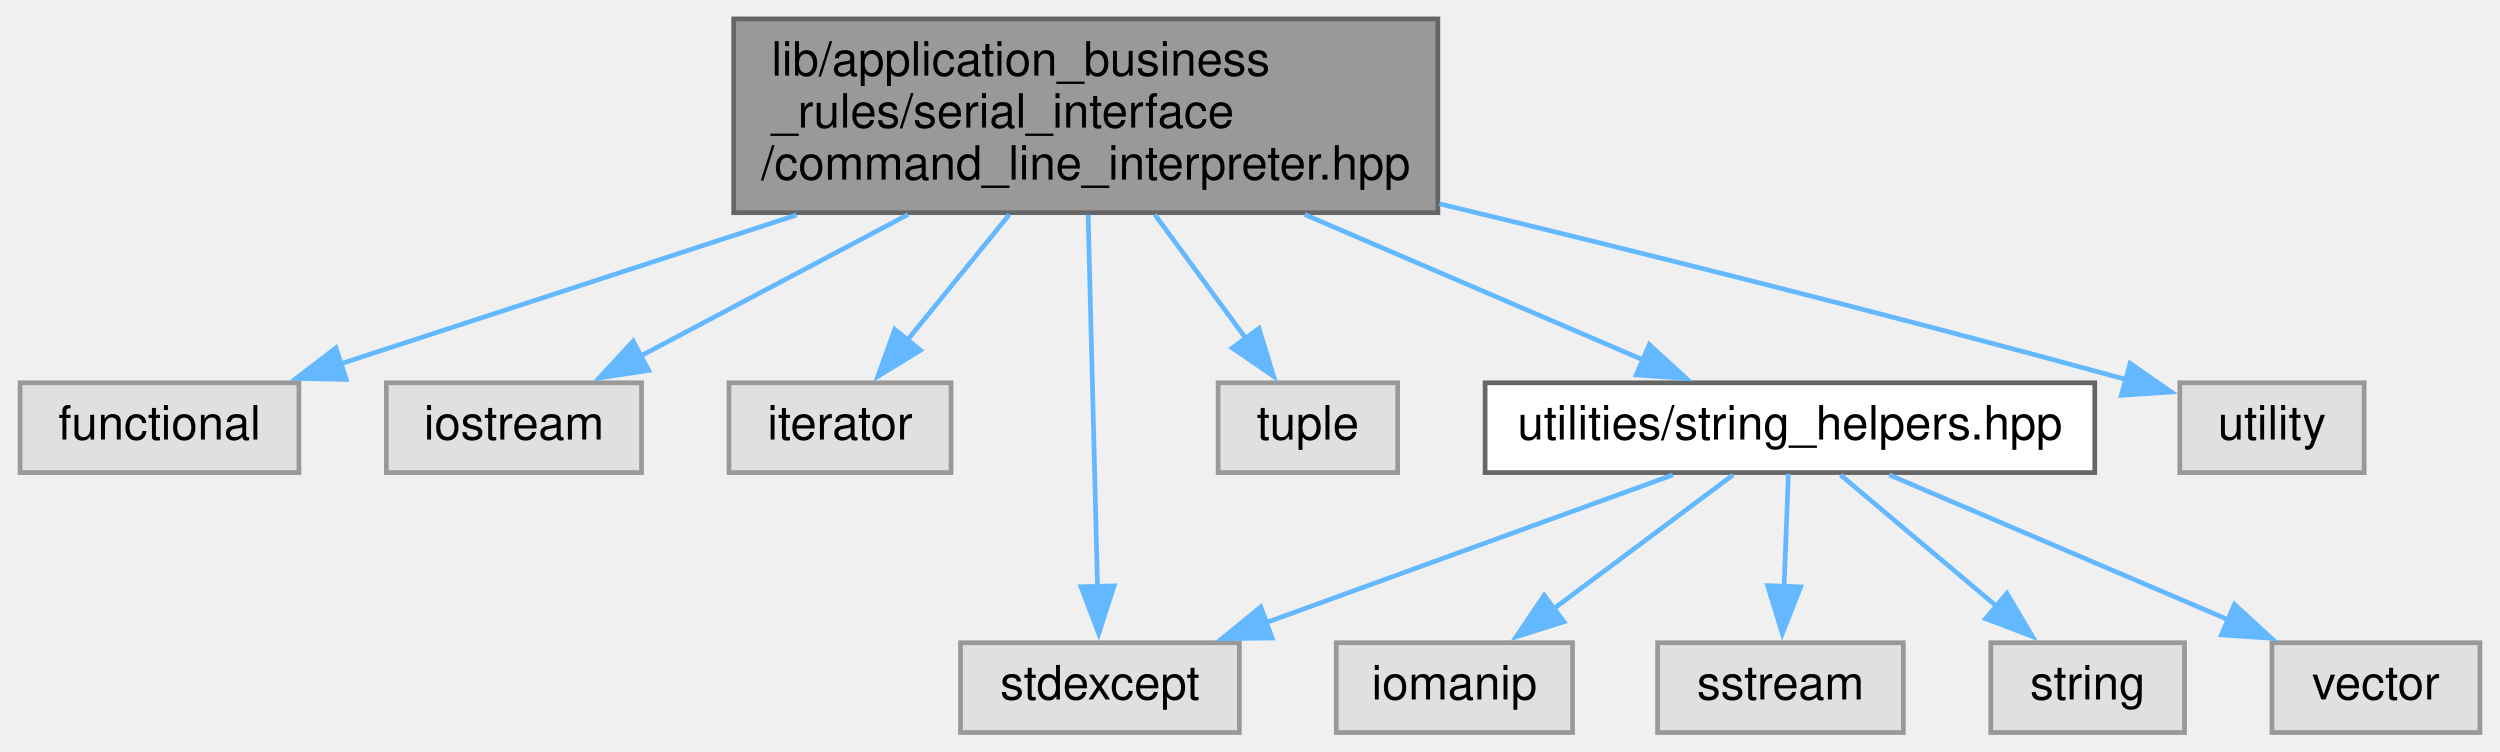
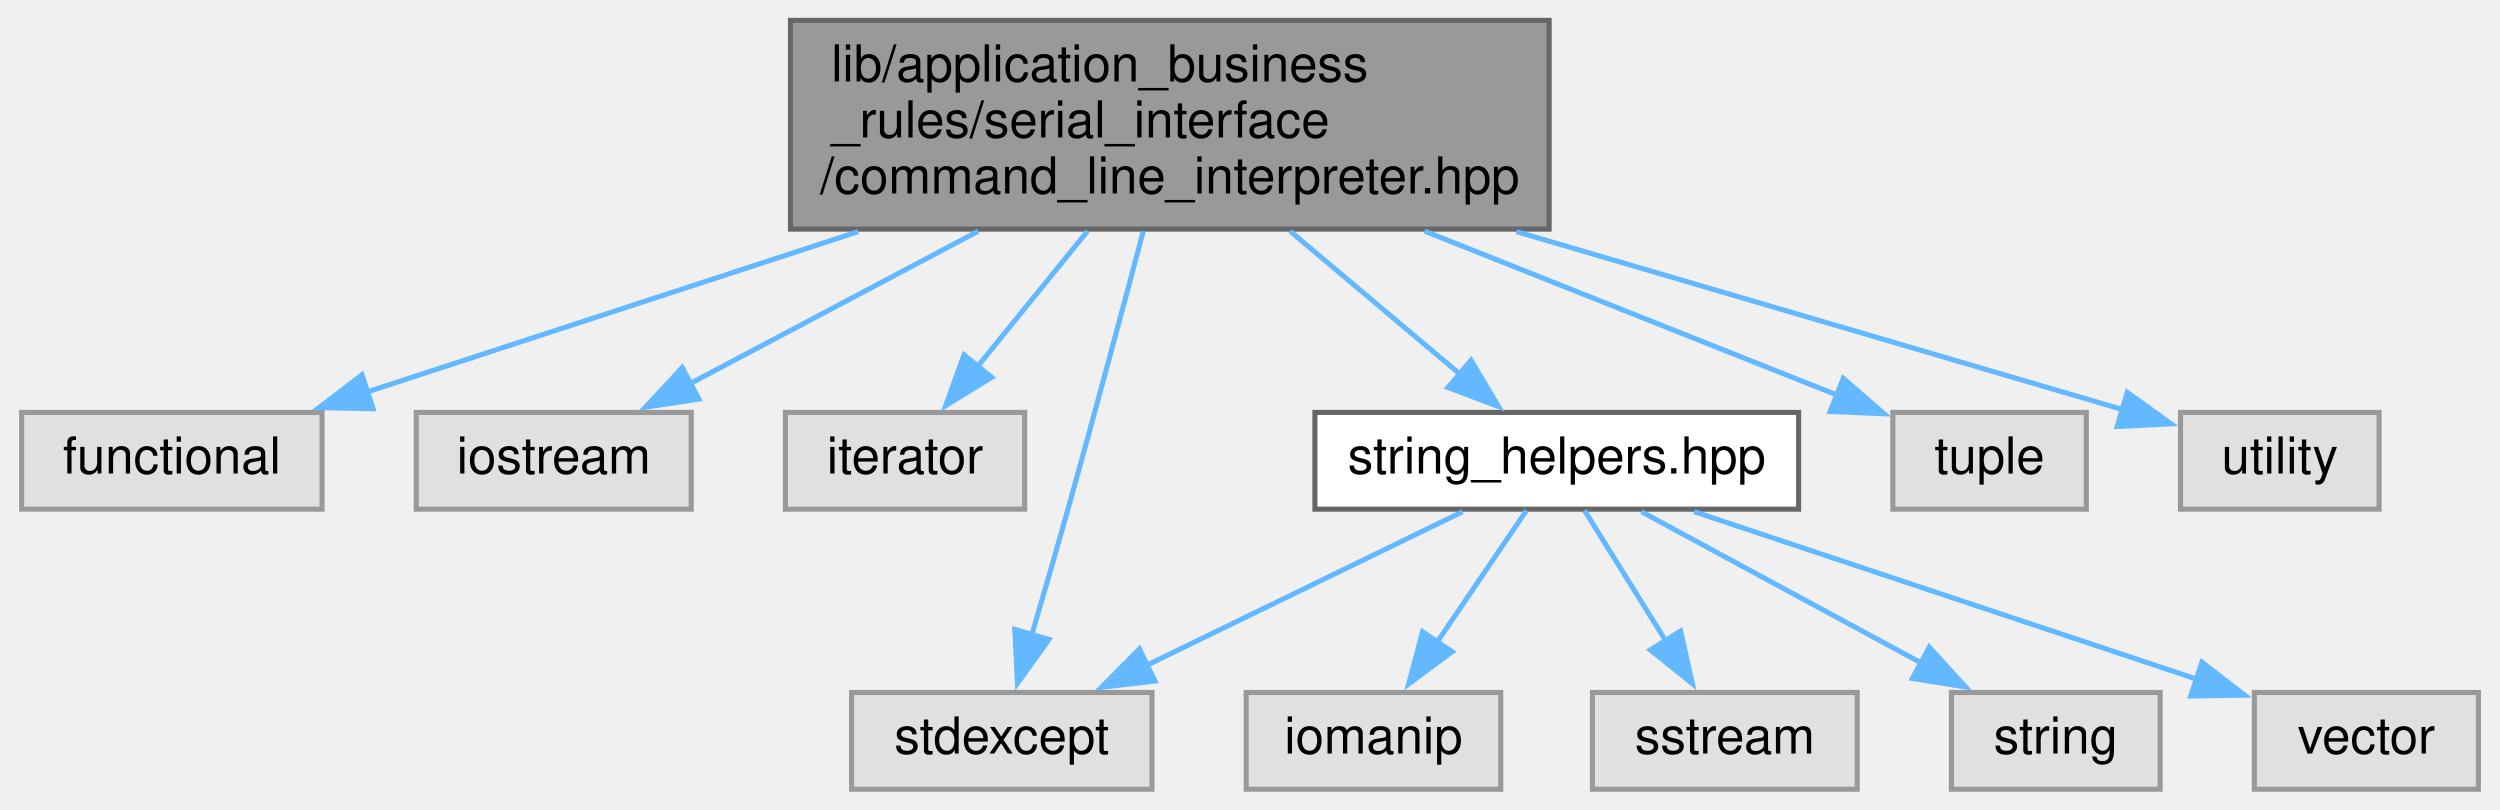
- <svg xmlns="http://www.w3.org/2000/svg" xmlns:xlink="http://www.w3.org/1999/xlink" width="529pt" height="159pt" viewBox="0.00 0.00 528.50 159.00">
+ <svg xmlns="http://www.w3.org/2000/svg" xmlns:xlink="http://www.w3.org/1999/xlink" width="491pt" height="159pt" viewBox="0.00 0.00 490.50 159.00">
  <g id="graph0" class="graph" transform="scale(1 1) rotate(0) translate(4 155)">
    <g id="node1" class="node">
      <g id="a_node1">
        <a xlink:title=" ">
          <polygon fill="#999999" stroke="#666666" points="300,-151 151,-151 151,-110 300,-110 300,-151" />
          <text text-anchor="start" x="159" y="-139" font-family="Helvetica,sans-Serif" font-size="10.00">lib/application_business</text>
          <text text-anchor="start" x="159" y="-128" font-family="Helvetica,sans-Serif" font-size="10.00">_rules/serial_interface</text>
          <text text-anchor="middle" x="225.5" y="-117" font-family="Helvetica,sans-Serif" font-size="10.00">/command_line_interpreter.hpp</text>
        </a>
      </g>
    </g>
    <g id="node2" class="node">
      <g id="a_node2">
        <a xlink:title=" ">
          <polygon fill="#e0e0e0" stroke="#999999" points="59,-74 0,-74 0,-55 59,-55 59,-74" />
          <text text-anchor="middle" x="29.5" y="-62" font-family="Helvetica,sans-Serif" font-size="10.00">functional</text>
        </a>
      </g>
    </g>
    <g id="edge1" class="edge">
      <path fill="none" stroke="#63b8ff" d="M164.29,-109.51C132.7,-99.2 95.14,-86.93 67.71,-77.98" />
      <polygon fill="#63b8ff" stroke="#63b8ff" points="69.02,-74.72 58.42,-74.94 66.84,-81.38 69.02,-74.72" />
    </g>
    <g id="node3" class="node">
      <g id="a_node3">
        <a xlink:title=" ">
          <polygon fill="#e0e0e0" stroke="#999999" points="131.5,-74 77.5,-74 77.5,-55 131.5,-55 131.5,-74" />
          <text text-anchor="middle" x="104.5" y="-62" font-family="Helvetica,sans-Serif" font-size="10.00">iostream</text>
        </a>
      </g>
    </g>
    <g id="edge2" class="edge">
      <path fill="none" stroke="#63b8ff" d="M187.88,-109.6C169.55,-99.91 147.94,-88.48 131.32,-79.68" />
      <polygon fill="#63b8ff" stroke="#63b8ff" points="133.01,-76.62 122.53,-75.04 129.74,-82.81 133.01,-76.62" />
    </g>
    <g id="node4" class="node">
      <g id="a_node4">
        <a xlink:title=" ">
          <polygon fill="#e0e0e0" stroke="#999999" points="197,-74 150,-74 150,-55 197,-55 197,-74" />
          <text text-anchor="middle" x="173.5" y="-62" font-family="Helvetica,sans-Serif" font-size="10.00">iterator</text>
        </a>
      </g>
    </g>
    <g id="edge3" class="edge">
      <path fill="none" stroke="#63b8ff" d="M209.33,-109.6C202.39,-101.06 194.35,-91.16 187.65,-82.91" />
      <polygon fill="#63b8ff" stroke="#63b8ff" points="190.52,-80.89 181.49,-75.34 185.08,-85.31 190.52,-80.89" />
    </g>
    <g id="node5" class="node">
      <g id="a_node5">
        <a xlink:title=" ">
-           <polygon fill="#e0e0e0" stroke="#999999" points="258,-19 199,-19 199,0 258,0 258,-19" />
-           <text text-anchor="middle" x="228.5" y="-7" font-family="Helvetica,sans-Serif" font-size="10.00">stdexcept</text>
+           <polygon fill="#e0e0e0" stroke="#999999" points="222,-19 163,-19 163,0 222,0 222,-19" />
+           <text text-anchor="middle" x="192.5" y="-7" font-family="Helvetica,sans-Serif" font-size="10.00">stdexcept</text>
        </a>
      </g>
    </g>
    <g id="edge4" class="edge">
-       <path fill="none" stroke="#63b8ff" d="M226,-109.58C226.55,-87.68 227.44,-52.68 227.99,-30.68" />
-       <polygon fill="#63b8ff" stroke="#63b8ff" points="231.48,-31.02 228.24,-20.93 224.49,-30.84 231.48,-31.02" />
+       <path fill="none" stroke="#63b8ff" d="M220.27,-109.55C216.3,-94.53 210.67,-73.44 205.5,-55 203.22,-46.86 200.62,-37.91 198.35,-30.19" />
+       <polygon fill="#63b8ff" stroke="#63b8ff" points="201.77,-29.4 195.58,-20.8 195.06,-31.38 201.77,-29.4" />
    </g>
    <g id="node6" class="node">
      <g id="a_node6">
-         <a xlink:title=" ">
-           <polygon fill="#e0e0e0" stroke="#999999" points="291.5,-74 253.5,-74 253.5,-55 291.5,-55 291.5,-74" />
-           <text text-anchor="middle" x="272.5" y="-62" font-family="Helvetica,sans-Serif" font-size="10.00">tuple</text>
+         <a xlink:href="string__helpers_8hpp.xhtml" target="_top" xlink:title=" ">
+           <polygon fill="white" stroke="#666666" points="349,-74 254,-74 254,-55 349,-55 349,-74" />
+           <text text-anchor="middle" x="301.5" y="-62" font-family="Helvetica,sans-Serif" font-size="10.00">string_helpers.hpp</text>
        </a>
      </g>
    </g>
    <g id="edge5" class="edge">
-       <path fill="none" stroke="#63b8ff" d="M240.11,-109.6C246.32,-101.15 253.5,-91.38 259.52,-83.18" />
-       <polygon fill="#63b8ff" stroke="#63b8ff" points="262.14,-85.51 265.24,-75.38 256.5,-81.37 262.14,-85.51" />
+       <path fill="none" stroke="#63b8ff" d="M249.13,-109.6C259.94,-100.5 272.57,-89.86 282.72,-81.32" />
+       <polygon fill="#63b8ff" stroke="#63b8ff" points="284.66,-84.26 290.06,-75.14 280.15,-78.9 284.66,-84.26" />
+     </g>
+     <g id="node11" class="node">
+       <g id="a_node11">
+         <a xlink:title=" ">
+           <polygon fill="#e0e0e0" stroke="#999999" points="405.5,-74 367.5,-74 367.5,-55 405.5,-55 405.5,-74" />
+           <text text-anchor="middle" x="386.5" y="-62" font-family="Helvetica,sans-Serif" font-size="10.00">tuple</text>
+         </a>
+       </g>
+     </g>
+     <g id="edge11" class="edge">
+       <path fill="none" stroke="#63b8ff" d="M275.56,-109.6C302.09,-99.05 333.8,-86.45 356.51,-77.42" />
+       <polygon fill="#63b8ff" stroke="#63b8ff" points="357.77,-80.69 365.77,-73.74 355.19,-74.18 357.77,-80.69" />
+     </g>
+     <g id="node12" class="node">
+       <g id="a_node12">
+         <a xlink:title=" ">
+           <polygon fill="#e0e0e0" stroke="#999999" points="463,-74 424,-74 424,-55 463,-55 463,-74" />
+           <text text-anchor="middle" x="443.5" y="-62" font-family="Helvetica,sans-Serif" font-size="10.00">utility</text>
+         </a>
+       </g>
+     </g>
+     <g id="edge12" class="edge">
+       <path fill="none" stroke="#63b8ff" d="M293.58,-109.51C333.46,-97.81 381.89,-83.59 412.7,-74.54" />
+       <polygon fill="#63b8ff" stroke="#63b8ff" points="413.54,-77.94 422.14,-71.77 411.56,-71.23 413.54,-77.94" />
+     </g>
+     <g id="edge8" class="edge">
+       <path fill="none" stroke="#63b8ff" d="M283.01,-54.51C266,-46.24 240.51,-33.84 220.91,-24.31" />
+       <polygon fill="#63b8ff" stroke="#63b8ff" points="222.6,-21.25 212.08,-20.02 219.54,-27.54 222.6,-21.25" />
    </g>
    <g id="node7" class="node">
      <g id="a_node7">
-         <a xlink:href="string__helpers_8hpp.xhtml" target="_top" xlink:title=" ">
-           <polygon fill="white" stroke="#666666" points="439,-74 310,-74 310,-55 439,-55 439,-74" />
-           <text text-anchor="middle" x="374.5" y="-62" font-family="Helvetica,sans-Serif" font-size="10.00">utilities/string_helpers.hpp</text>
+         <a xlink:title=" ">
+           <polygon fill="#e0e0e0" stroke="#999999" points="290.5,-19 240.5,-19 240.5,0 290.5,0 290.5,-19" />
+           <text text-anchor="middle" x="265.5" y="-7" font-family="Helvetica,sans-Serif" font-size="10.00">iomanip</text>
        </a>
      </g>
    </g>
    <g id="edge6" class="edge">
-       <path fill="none" stroke="#63b8ff" d="M271.83,-109.6C295.15,-99.59 322.78,-87.72 343.5,-78.81" />
-       <polygon fill="#63b8ff" stroke="#63b8ff" points="344.74,-82.09 352.55,-74.93 341.98,-75.66 344.74,-82.09" />
-     </g>
-     <g id="node12" class="node">
-       <g id="a_node12">
-         <a xlink:title=" ">
-           <polygon fill="#e0e0e0" stroke="#999999" points="496,-74 457,-74 457,-55 496,-55 496,-74" />
-           <text text-anchor="middle" x="476.5" y="-62" font-family="Helvetica,sans-Serif" font-size="10.00">utility</text>
-         </a>
-       </g>
-     </g>
-     <g id="edge12" class="edge">
-       <path fill="none" stroke="#63b8ff" d="M300.33,-111.88C340.94,-102.08 392.25,-89.33 445.6,-74.71" />
-       <polygon fill="#63b8ff" stroke="#63b8ff" points="446.48,-78.1 455.19,-72.06 444.62,-71.35 446.48,-78.1" />
-     </g>
-     <g id="edge9" class="edge">
-       <path fill="none" stroke="#63b8ff" d="M349.73,-54.51C326.1,-45.93 290.26,-32.92 263.67,-23.27" />
-       <polygon fill="#63b8ff" stroke="#63b8ff" points="264.92,-20 254.32,-19.87 262.53,-26.58 264.92,-20" />
+       <path fill="none" stroke="#63b8ff" d="M295.56,-54.75C290.79,-47.73 283.94,-37.64 277.98,-28.87" />
+       <polygon fill="#63b8ff" stroke="#63b8ff" points="280.94,-27 272.42,-20.69 275.15,-30.93 280.94,-27" />
    </g>
    <g id="node8" class="node">
      <g id="a_node8">
        <a xlink:title=" ">
-           <polygon fill="#e0e0e0" stroke="#999999" points="328.5,-19 278.5,-19 278.5,0 328.5,0 328.5,-19" />
-           <text text-anchor="middle" x="303.5" y="-7" font-family="Helvetica,sans-Serif" font-size="10.00">iomanip</text>
+           <polygon fill="#e0e0e0" stroke="#999999" points="360.5,-19 308.5,-19 308.5,0 360.5,0 360.5,-19" />
+           <text text-anchor="middle" x="334.5" y="-7" font-family="Helvetica,sans-Serif" font-size="10.00">sstream</text>
        </a>
      </g>
    </g>
    <g id="edge7" class="edge">
-       <path fill="none" stroke="#63b8ff" d="M362.46,-54.51C352.09,-46.77 336.9,-35.43 324.53,-26.2" />
-       <polygon fill="#63b8ff" stroke="#63b8ff" points="326.69,-23.44 316.58,-20.26 322.5,-29.05 326.69,-23.44" />
+       <path fill="none" stroke="#63b8ff" d="M306.95,-54.75C311.27,-47.81 317.46,-37.86 322.88,-29.16" />
+       <polygon fill="#63b8ff" stroke="#63b8ff" points="325.82,-31.07 328.13,-20.73 319.88,-27.37 325.82,-31.07" />
    </g>
    <g id="node9" class="node">
      <g id="a_node9">
        <a xlink:title=" ">
-           <polygon fill="#e0e0e0" stroke="#999999" points="398.5,-19 346.5,-19 346.5,0 398.5,0 398.5,-19" />
-           <text text-anchor="middle" x="372.5" y="-7" font-family="Helvetica,sans-Serif" font-size="10.00">sstream</text>
+           <polygon fill="#e0e0e0" stroke="#999999" points="420,-19 379,-19 379,0 420,0 420,-19" />
+           <text text-anchor="middle" x="399.5" y="-7" font-family="Helvetica,sans-Serif" font-size="10.00">string</text>
        </a>
      </g>
    </g>
-     <g id="edge8" class="edge">
-       <path fill="none" stroke="#63b8ff" d="M374.17,-54.75C373.93,-48.27 373.58,-39.16 373.27,-30.9" />
-       <polygon fill="#63b8ff" stroke="#63b8ff" points="376.77,-30.82 372.89,-20.95 369.77,-31.08 376.77,-30.82" />
+     <g id="edge9" class="edge">
+       <path fill="none" stroke="#63b8ff" d="M318.12,-54.51C333.28,-46.31 355.92,-34.07 373.47,-24.58" />
+       <polygon fill="#63b8ff" stroke="#63b8ff" points="374.66,-27.91 381.79,-20.08 371.33,-21.76 374.66,-27.91" />
    </g>
    <g id="node10" class="node">
      <g id="a_node10">
        <a xlink:title=" ">
-           <polygon fill="#e0e0e0" stroke="#999999" points="458,-19 417,-19 417,0 458,0 458,-19" />
-           <text text-anchor="middle" x="437.5" y="-7" font-family="Helvetica,sans-Serif" font-size="10.00">string</text>
+           <polygon fill="#e0e0e0" stroke="#999999" points="482.5,-19 438.5,-19 438.5,0 482.5,0 482.5,-19" />
+           <text text-anchor="middle" x="460.5" y="-7" font-family="Helvetica,sans-Serif" font-size="10.00">vector</text>
        </a>
      </g>
    </g>
    <g id="edge10" class="edge">
-       <path fill="none" stroke="#63b8ff" d="M385.19,-54.51C394.2,-46.93 407.33,-35.88 418.18,-26.75" />
-       <polygon fill="#63b8ff" stroke="#63b8ff" points="420.41,-29.45 425.81,-20.33 415.91,-24.09 420.41,-29.45" />
-     </g>
-     <g id="node11" class="node">
-       <g id="a_node11">
-         <a xlink:title=" ">
-           <polygon fill="#e0e0e0" stroke="#999999" points="520.5,-19 476.5,-19 476.5,0 520.5,0 520.5,-19" />
-           <text text-anchor="middle" x="498.5" y="-7" font-family="Helvetica,sans-Serif" font-size="10.00">vector</text>
-         </a>
-       </g>
-     </g>
-     <g id="edge11" class="edge">
-       <path fill="none" stroke="#63b8ff" d="M395.53,-54.51C415.25,-46.08 444.97,-33.38 467.41,-23.79" />
-       <polygon fill="#63b8ff" stroke="#63b8ff" points="468.56,-27.1 476.38,-19.95 465.81,-20.66 468.56,-27.1" />
+       <path fill="none" stroke="#63b8ff" d="M328.47,-54.51C355.81,-45.4 398.15,-31.28 427.48,-21.51" />
+       <polygon fill="#63b8ff" stroke="#63b8ff" points="428.21,-24.95 436.59,-18.47 426,-18.31 428.21,-24.95" />
    </g>
  </g>
</svg>
